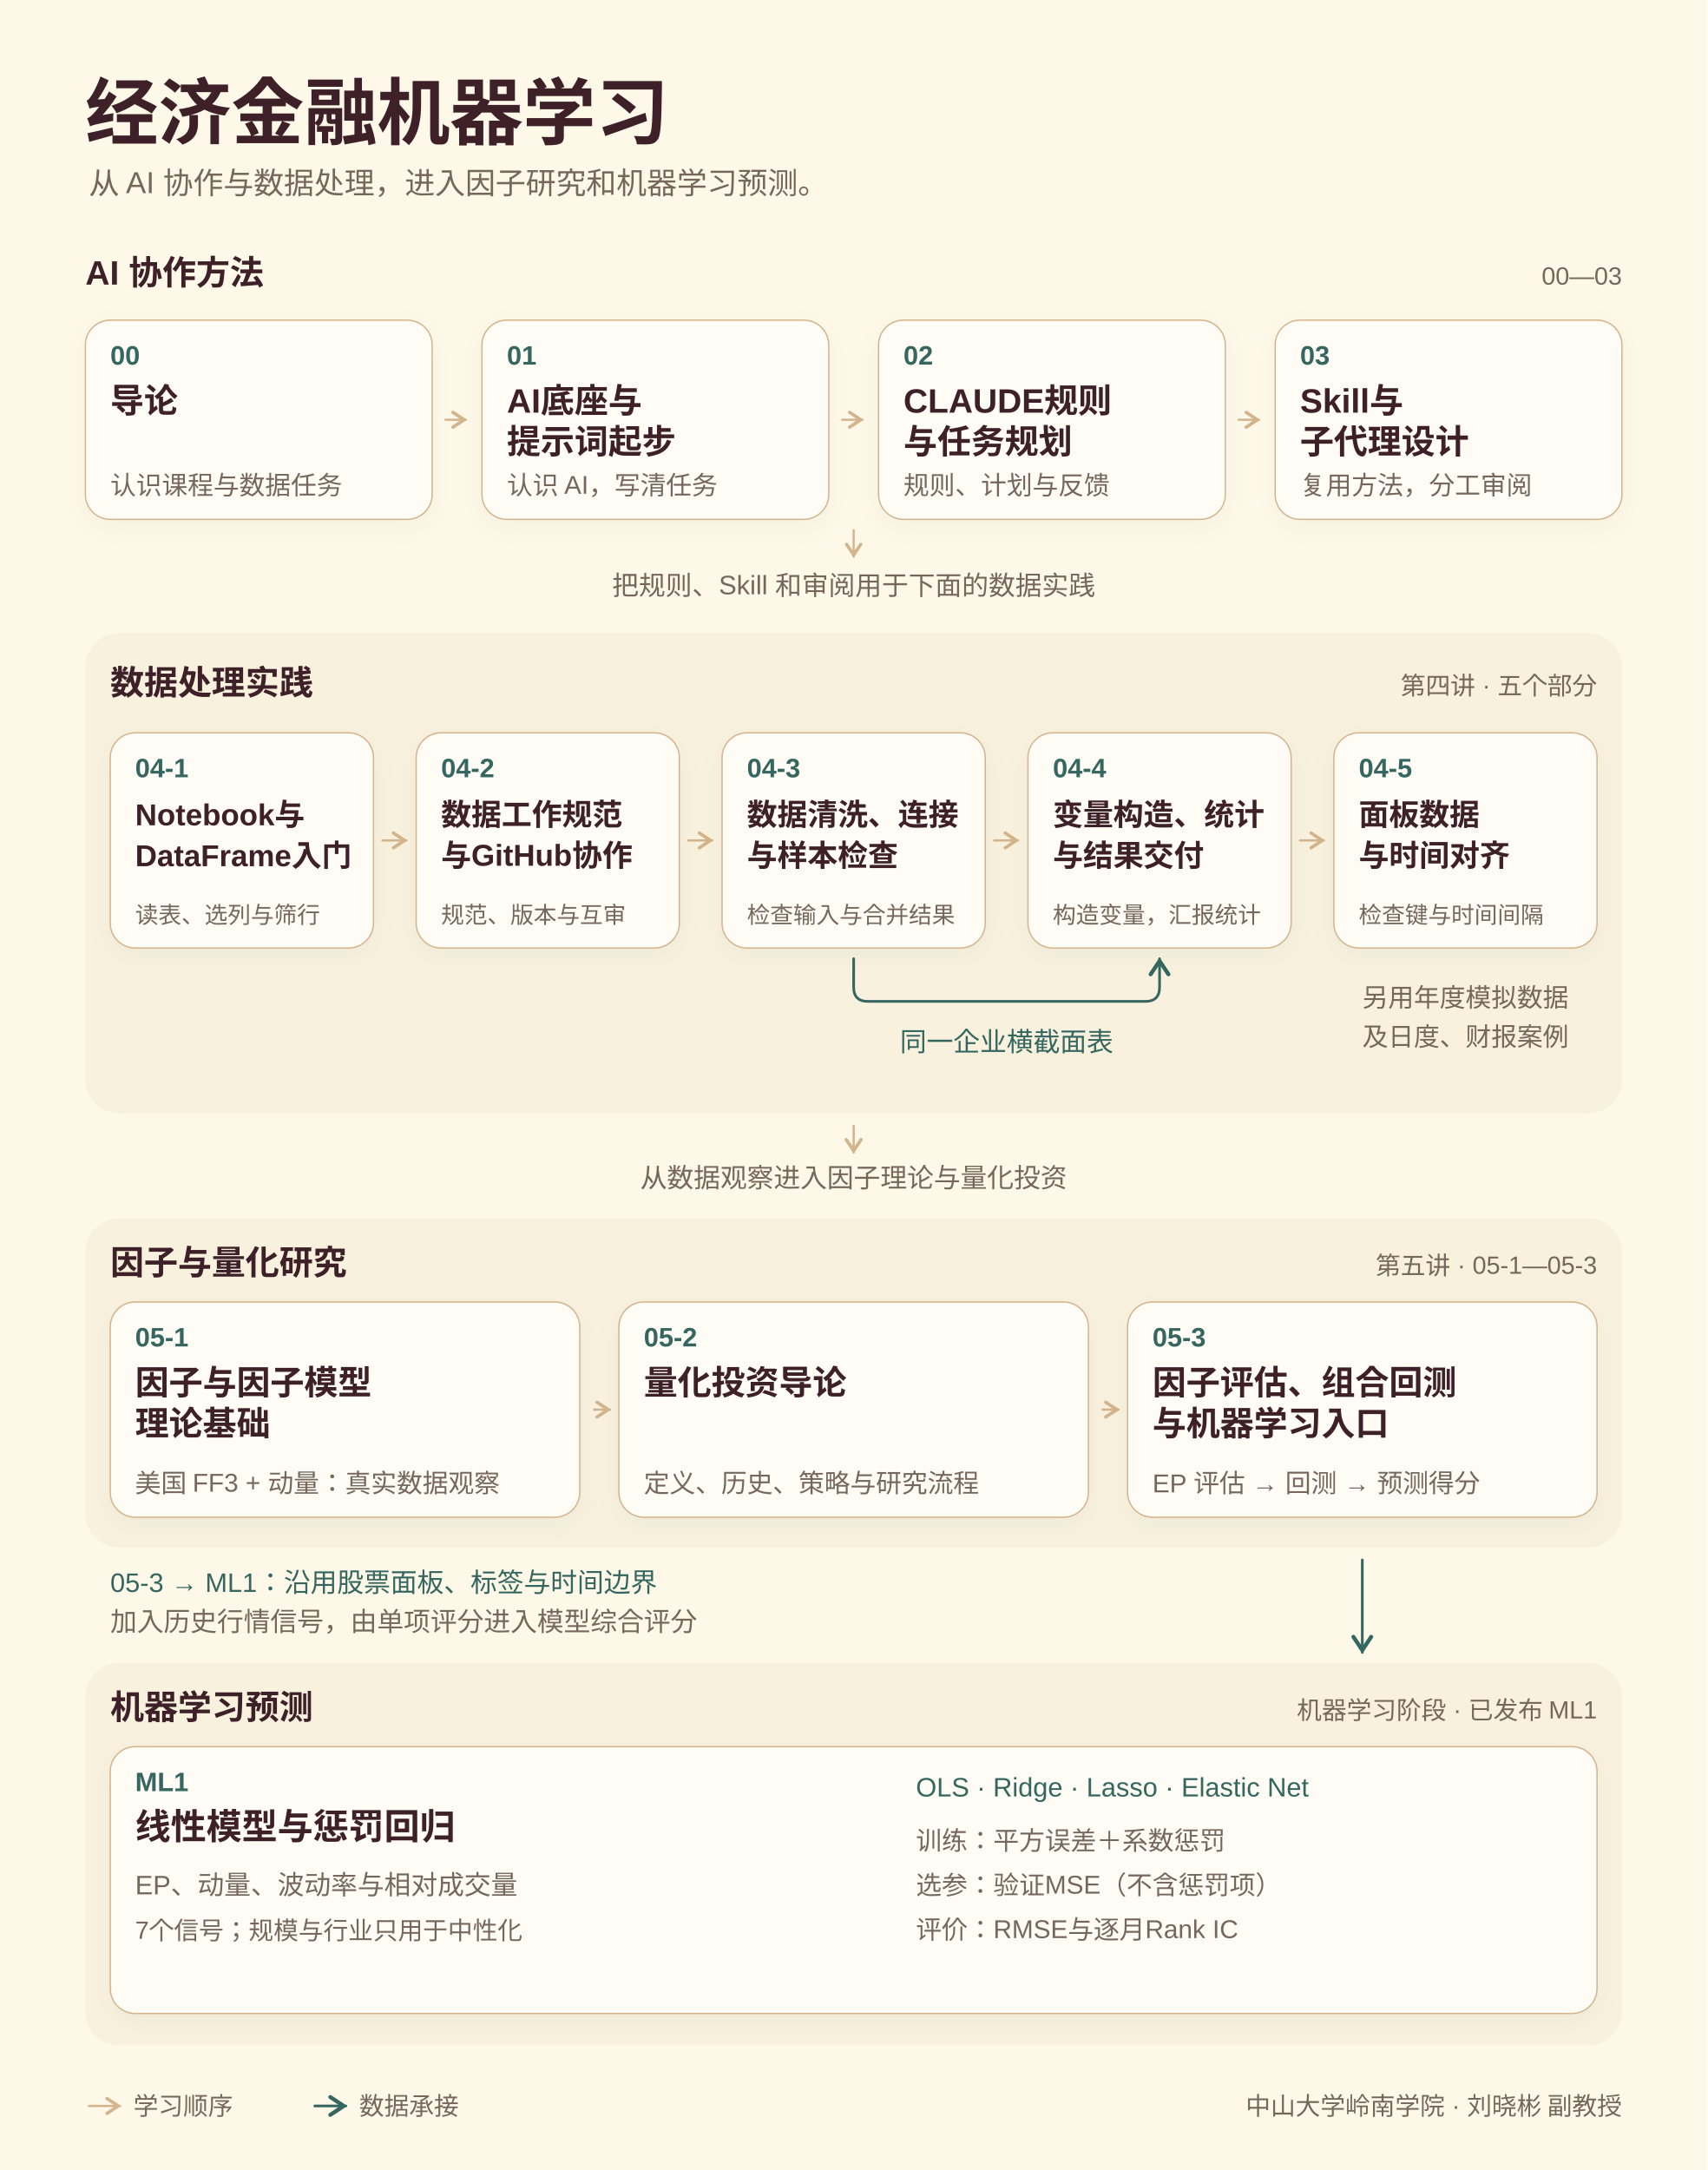
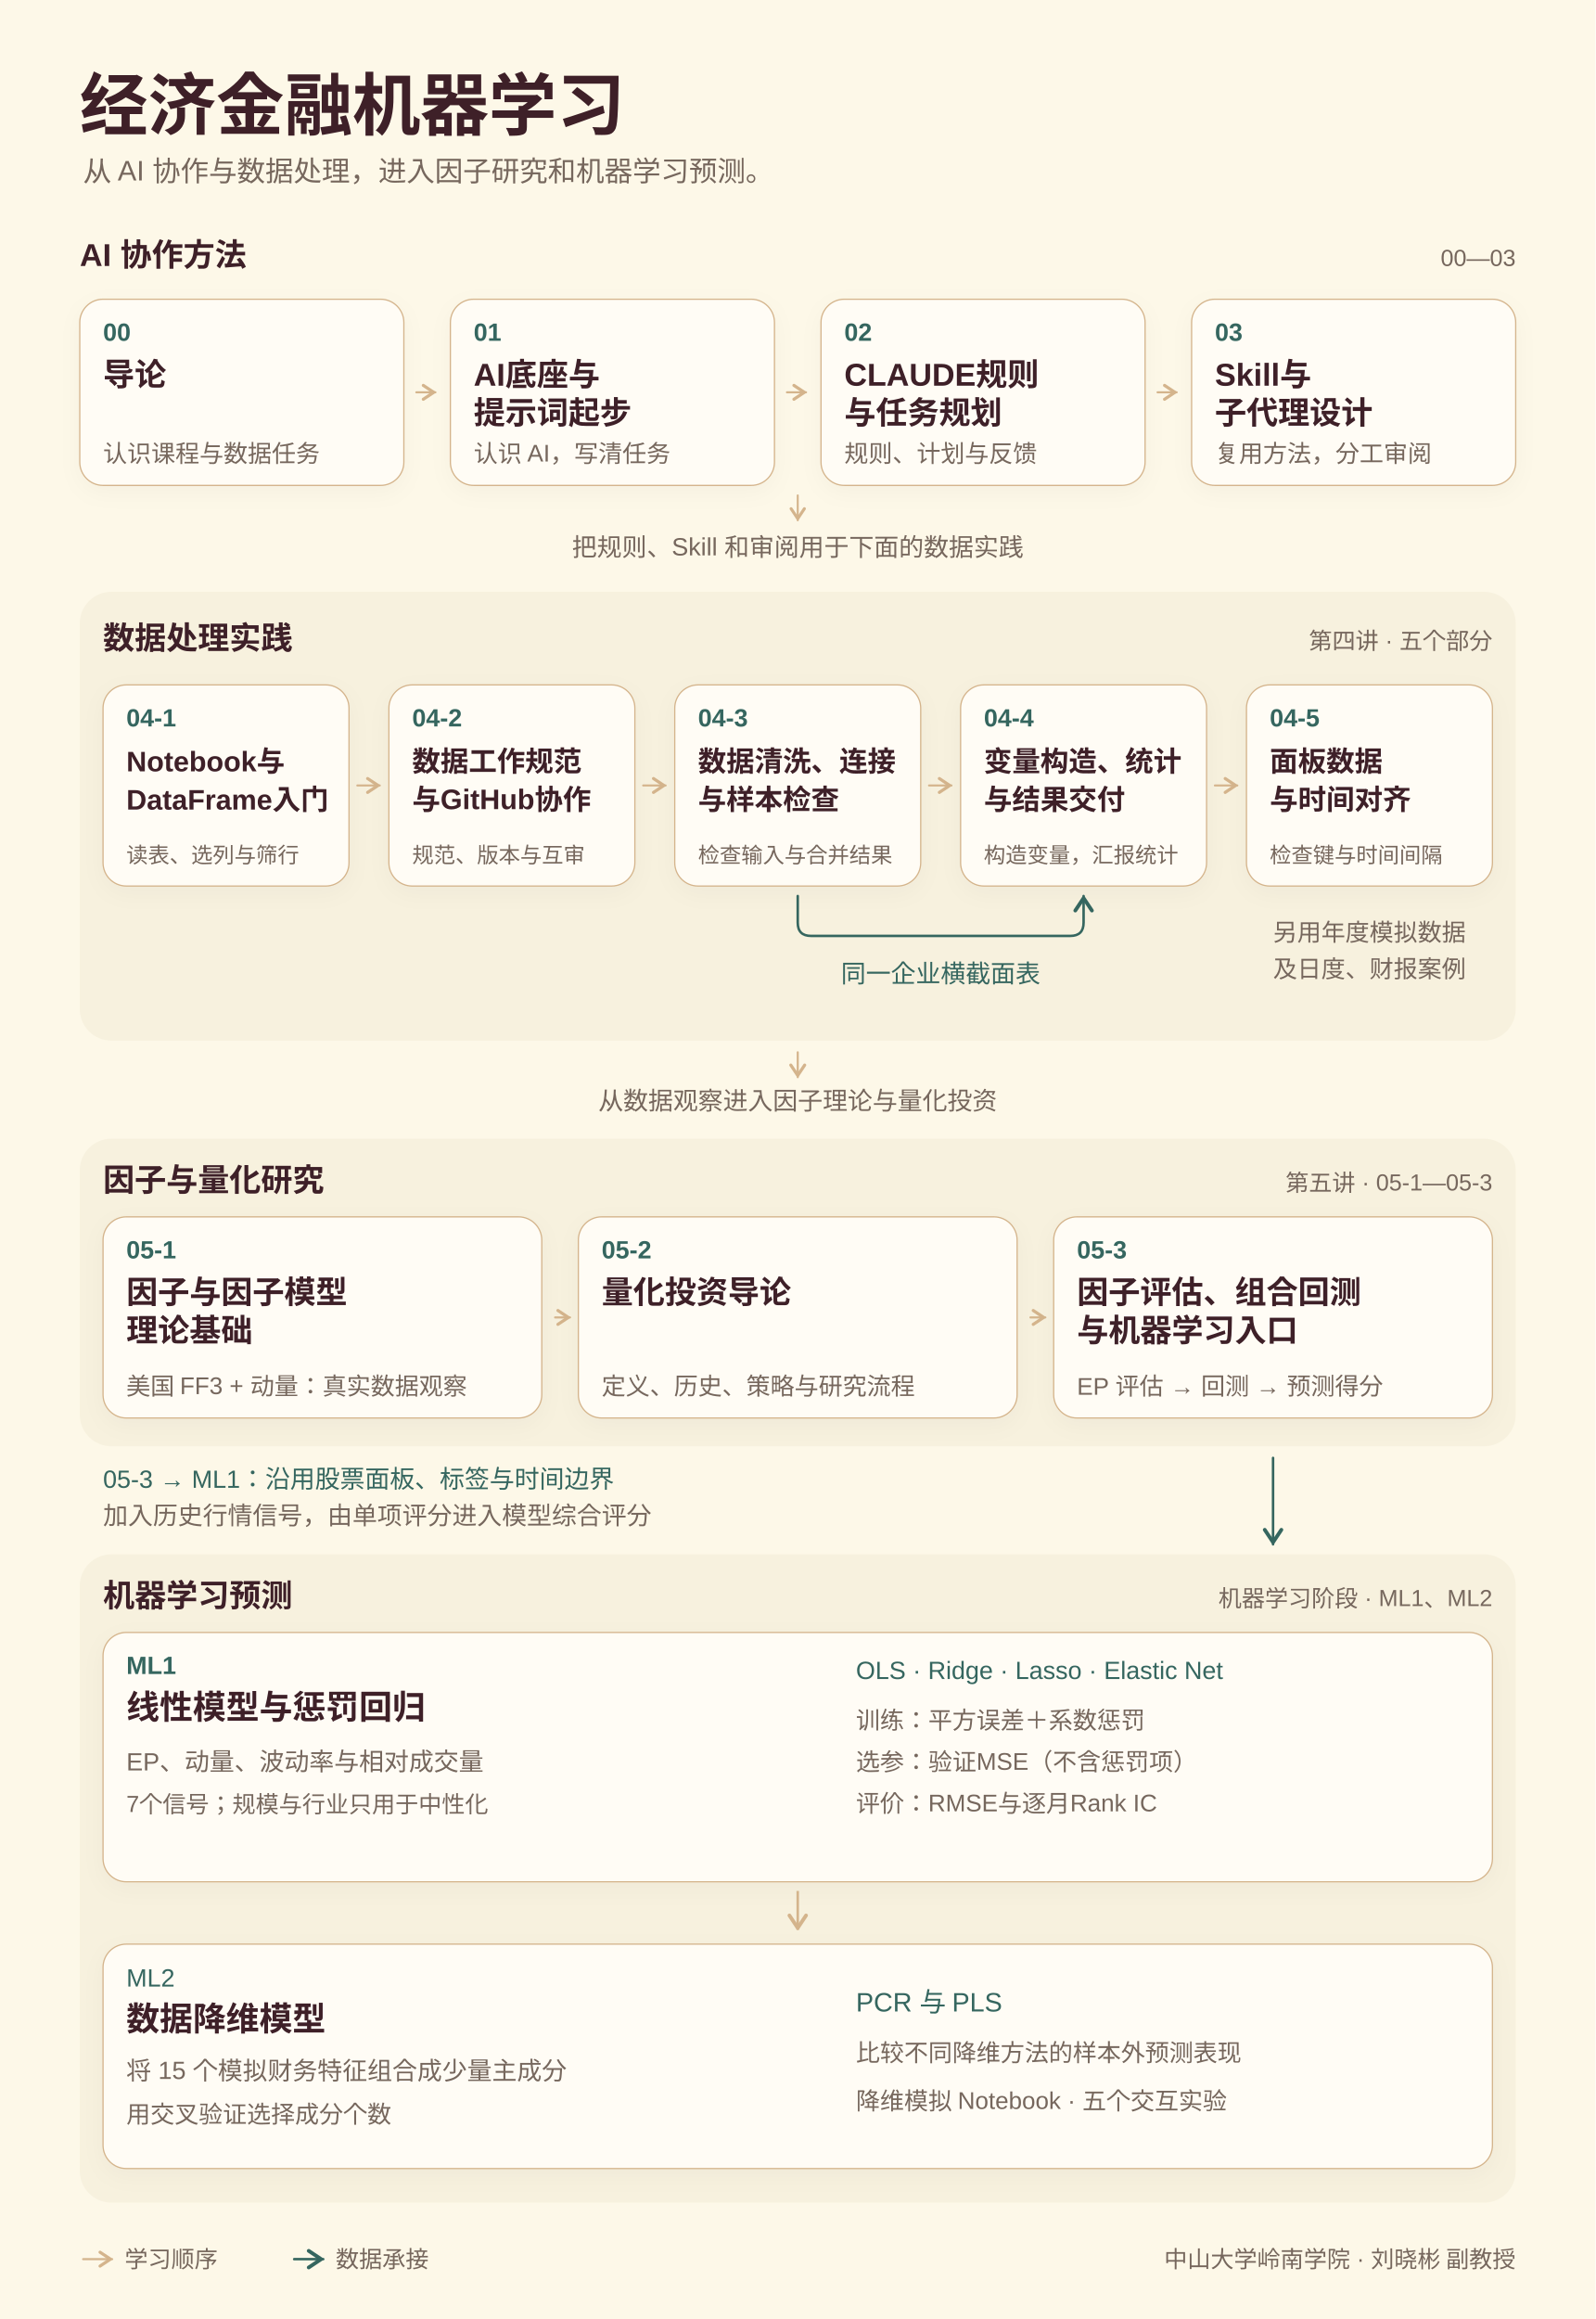
- <svg xmlns="http://www.w3.org/2000/svg" width="1920" height="2440" viewBox="0 0 1920 2440" role="img" aria-labelledby="title desc">
+ <svg xmlns="http://www.w3.org/2000/svg" width="1920" height="2790" viewBox="0 0 1920 2790" role="img" aria-labelledby="title desc">
  <defs>
    <filter id="shadow" x="-15%" y="-15%" width="130%" height="140%">
      <feDropShadow dx="0" dy="8" stdDeviation="13" flood-color="#3E2028" flood-opacity="0.035" />
    </filter>
    <marker id="arrow-gold" viewBox="0 0 12 12" refX="9" refY="6" markerWidth="10" markerHeight="10" orient="auto-start-reverse">
      <path d="M 2 2 L 8 6 L 2 10" fill="none" stroke="#D4B48C" stroke-width="1.8" stroke-linecap="round" stroke-linejoin="round" />
    </marker>
    <marker id="arrow-teal" viewBox="0 0 12 12" refX="9" refY="6" markerWidth="10" markerHeight="10" orient="auto-start-reverse">
      <path d="M 2 2 L 8 6 L 2 10" fill="none" stroke="#35665F" stroke-width="1.8" stroke-linecap="round" stroke-linejoin="round" />
    </marker>
    <style>text { font-family: -apple-system, BlinkMacSystemFont, 'SF Pro Display', 'PingFang SC', 'Helvetica Neue', Arial, sans-serif; } .heading { fill: #3E2028; font-weight: 600; } .muted { fill: #76675D; } .teal { fill: #35665F; }</style>
  </defs>
-   <rect width="1920" height="2440" fill="#FDF8E8" />
+   <rect width="1920" height="2790" fill="#FDF8E8" />
  <text x="96" y="156" font-size="82" class="heading" text-anchor="start">经济金融机器学习</text>
  <text x="100" y="218" font-size="34" class="muted" text-anchor="start">从 AI 协作与数据处理，进入因子研究和机器学习预测。</text>
  <text x="96" y="320" font-size="38" class="heading" text-anchor="start">AI 协作方法</text>
  <text x="1824" y="320" font-size="28" class="muted" text-anchor="end">00—03</text>
  <g id="course-00">
    <rect x="96" y="360" width="390" height="224" rx="28" fill="#FFFCF5" stroke="#D4B48C" stroke-width="1.5" filter="url(#shadow)" />
    <text x="124" y="410" font-size="30" class="teal" text-anchor="start" font-weight="600">00</text>
    <text x="124" y="464" font-size="38" class="heading" text-anchor="start">导论</text>
    <text x="124" y="556" font-size="29" class="muted" text-anchor="start">认识课程与数据任务</text>
  </g>
  <line x1="501" y1="472" x2="524" y2="472" stroke="#D4B48C" stroke-width="2.5" stroke-linecap="round" marker-end="url(#arrow-gold)" />
  <g id="course-01">
    <rect x="542" y="360" width="390" height="224" rx="28" fill="#FFFCF5" stroke="#D4B48C" stroke-width="1.5" filter="url(#shadow)" />
    <text x="570" y="410" font-size="30" class="teal" text-anchor="start" font-weight="600">01</text>
    <text x="570" y="464" font-size="38" class="heading" text-anchor="start">AI底座与</text>
    <text x="570" y="510" font-size="38" class="heading" text-anchor="start">提示词起步</text>
    <text x="570" y="556" font-size="29" class="muted" text-anchor="start">认识 AI，写清任务</text>
  </g>
  <line x1="947" y1="472" x2="970" y2="472" stroke="#D4B48C" stroke-width="2.5" stroke-linecap="round" marker-end="url(#arrow-gold)" />
  <g id="course-02">
    <rect x="988" y="360" width="390" height="224" rx="28" fill="#FFFCF5" stroke="#D4B48C" stroke-width="1.5" filter="url(#shadow)" />
    <text x="1016" y="410" font-size="30" class="teal" text-anchor="start" font-weight="600">02</text>
    <text x="1016" y="464" font-size="38" class="heading" text-anchor="start">CLAUDE规则</text>
    <text x="1016" y="510" font-size="38" class="heading" text-anchor="start">与任务规划</text>
    <text x="1016" y="556" font-size="29" class="muted" text-anchor="start">规则、计划与反馈</text>
  </g>
  <line x1="1393" y1="472" x2="1416" y2="472" stroke="#D4B48C" stroke-width="2.5" stroke-linecap="round" marker-end="url(#arrow-gold)" />
  <g id="course-03">
    <rect x="1434" y="360" width="390" height="224" rx="28" fill="#FFFCF5" stroke="#D4B48C" stroke-width="1.5" filter="url(#shadow)" />
    <text x="1462" y="410" font-size="30" class="teal" text-anchor="start" font-weight="600">03</text>
    <text x="1462" y="464" font-size="38" class="heading" text-anchor="start">Skill与</text>
    <text x="1462" y="510" font-size="38" class="heading" text-anchor="start">子代理设计</text>
    <text x="1462" y="556" font-size="29" class="muted" text-anchor="start">复用方法，分工审阅</text>
  </g>
  <line x1="960" y1="596" x2="960" y2="626" stroke="#D4B48C" stroke-width="2.4" stroke-linecap="round" marker-end="url(#arrow-gold)" />
  <text x="960" y="669" font-size="30" class="muted" text-anchor="middle">把规则、Skill 和审阅用于下面的数据实践</text>
  <rect x="96" y="712" width="1728" height="540" rx="38" fill="#F7F1DE" />
  <text x="124" y="781" font-size="38" class="heading" text-anchor="start">数据处理实践</text>
  <text x="1796" y="781" font-size="28" class="muted" text-anchor="end">第四讲 · 五个部分</text>
  <g id="course-04-1">
    <rect x="124" y="824" width="296" height="242" rx="28" fill="#FFFCF5" stroke="#D4B48C" stroke-width="1.5" filter="url(#shadow)" />
    <text x="152" y="874" font-size="30" class="teal" text-anchor="start" font-weight="600">04-1</text>
    <text x="152" y="928" font-size="34" class="heading" text-anchor="start">Notebook与</text>
    <text x="152" y="974" font-size="34" class="heading" text-anchor="start">DataFrame入门</text>
    <text x="152" y="1038" font-size="26" class="muted" text-anchor="start">读表、选列与筛行</text>
  </g>
  <line x1="430" y1="945" x2="457" y2="945" stroke="#D4B48C" stroke-width="2.5" stroke-linecap="round" marker-end="url(#arrow-gold)" />
  <g id="course-04-2">
    <rect x="468" y="824" width="296" height="242" rx="28" fill="#FFFCF5" stroke="#D4B48C" stroke-width="1.5" filter="url(#shadow)" />
    <text x="496" y="874" font-size="30" class="teal" text-anchor="start" font-weight="600">04-2</text>
    <text x="496" y="928" font-size="34" class="heading" text-anchor="start">数据工作规范</text>
    <text x="496" y="974" font-size="34" class="heading" text-anchor="start">与GitHub协作</text>
    <text x="496" y="1038" font-size="26" class="muted" text-anchor="start">规范、版本与互审</text>
  </g>
  <line x1="774" y1="945" x2="801" y2="945" stroke="#D4B48C" stroke-width="2.5" stroke-linecap="round" marker-end="url(#arrow-gold)" />
  <g id="course-04-3">
    <rect x="812" y="824" width="296" height="242" rx="28" fill="#FFFCF5" stroke="#D4B48C" stroke-width="1.5" filter="url(#shadow)" />
    <text x="840" y="874" font-size="30" class="teal" text-anchor="start" font-weight="600">04-3</text>
    <text x="840" y="928" font-size="34" class="heading" text-anchor="start">数据清洗、连接</text>
    <text x="840" y="974" font-size="34" class="heading" text-anchor="start">与样本检查</text>
    <text x="840" y="1038" font-size="26" class="muted" text-anchor="start">检查输入与合并结果</text>
  </g>
  <line x1="1118" y1="945" x2="1145" y2="945" stroke="#D4B48C" stroke-width="2.5" stroke-linecap="round" marker-end="url(#arrow-gold)" />
  <g id="course-04-4">
    <rect x="1156" y="824" width="296" height="242" rx="28" fill="#FFFCF5" stroke="#D4B48C" stroke-width="1.5" filter="url(#shadow)" />
    <text x="1184" y="874" font-size="30" class="teal" text-anchor="start" font-weight="600">04-4</text>
    <text x="1184" y="928" font-size="34" class="heading" text-anchor="start">变量构造、统计</text>
    <text x="1184" y="974" font-size="34" class="heading" text-anchor="start">与结果交付</text>
    <text x="1184" y="1038" font-size="26" class="muted" text-anchor="start">构造变量，汇报统计</text>
  </g>
  <line x1="1462" y1="945" x2="1489" y2="945" stroke="#D4B48C" stroke-width="2.5" stroke-linecap="round" marker-end="url(#arrow-gold)" />
  <g id="course-04-5">
    <rect x="1500" y="824" width="296" height="242" rx="28" fill="#FFFCF5" stroke="#D4B48C" stroke-width="1.5" filter="url(#shadow)" />
    <text x="1528" y="874" font-size="30" class="teal" text-anchor="start" font-weight="600">04-5</text>
    <text x="1528" y="928" font-size="34" class="heading" text-anchor="start">面板数据</text>
    <text x="1528" y="974" font-size="34" class="heading" text-anchor="start">与时间对齐</text>
    <text x="1528" y="1038" font-size="26" class="muted" text-anchor="start">检查键与时间间隔</text>
  </g>
  <path d="M 960 1078 V 1110 Q 960 1126 976 1126 H 1288 Q 1304 1126 1304 1110 V 1078" fill="none" stroke="#35665F" stroke-width="3" stroke-linecap="round" stroke-linejoin="round" marker-end="url(#arrow-teal)" />
  <text x="1132" y="1182" font-size="30" class="teal" text-anchor="middle" font-weight="500">同一企业横截面表</text>
  <text x="1648" y="1132" font-size="29" class="muted" text-anchor="middle">另用年度模拟数据</text>
  <text x="1648" y="1176" font-size="29" class="muted" text-anchor="middle">及日度、财报案例</text>
  <line x1="960" y1="1266" x2="960" y2="1296" stroke="#D4B48C" stroke-width="2.5" stroke-linecap="round" marker-end="url(#arrow-gold)" />
  <text x="960" y="1335" font-size="30" class="muted" text-anchor="middle">从数据观察进入因子理论与量化投资</text>
  <rect x="96" y="1370" width="1728" height="370" rx="38" fill="#F7F1DE" />
  <text x="124" y="1433" font-size="38" class="heading" text-anchor="start">因子与量化研究</text>
  <text x="1796" y="1433" font-size="28" class="muted" text-anchor="end">第五讲 · 05-1—05-3</text>
  <g id="course-05-1">
    <rect x="124" y="1464" width="528" height="242" rx="28" fill="#FFFCF5" stroke="#D4B48C" stroke-width="1.5" filter="url(#shadow)" />
    <text x="152" y="1514" font-size="30" class="teal" text-anchor="start" font-weight="600">05-1</text>
    <text x="152" y="1568" font-size="38" class="heading" text-anchor="start">因子与因子模型</text>
    <text x="152" y="1614" font-size="38" class="heading" text-anchor="start">理论基础</text>
    <text x="152" y="1678" font-size="29" class="muted" text-anchor="start">美国 FF3 + 动量：真实数据观察</text>
  </g>
  <line x1="668" y1="1585" x2="686" y2="1585" stroke="#D4B48C" stroke-width="2.5" stroke-linecap="round" marker-end="url(#arrow-gold)" />
  <g id="course-05-2">
    <rect x="696" y="1464" width="528" height="242" rx="28" fill="#FFFCF5" stroke="#D4B48C" stroke-width="1.5" filter="url(#shadow)" />
    <text x="724" y="1514" font-size="30" class="teal" text-anchor="start" font-weight="600">05-2</text>
    <text x="724" y="1568" font-size="38" class="heading" text-anchor="start">量化投资导论</text>
    <text x="724" y="1678" font-size="29" class="muted" text-anchor="start">定义、历史、策略与研究流程</text>
  </g>
  <line x1="1240" y1="1585" x2="1258" y2="1585" stroke="#D4B48C" stroke-width="2.5" stroke-linecap="round" marker-end="url(#arrow-gold)" />
  <g id="course-05-3">
    <rect x="1268" y="1464" width="528" height="242" rx="28" fill="#FFFCF5" stroke="#D4B48C" stroke-width="1.5" filter="url(#shadow)" />
    <text x="1296" y="1514" font-size="30" class="teal" text-anchor="start" font-weight="600">05-3</text>
    <text x="1296" y="1568" font-size="38" class="heading" text-anchor="start">因子评估、组合回测</text>
    <text x="1296" y="1614" font-size="38" class="heading" text-anchor="start">与机器学习入口</text>
    <text x="1296" y="1678" font-size="29" class="muted" text-anchor="start">EP 评估 → 回测 → 预测得分</text>
  </g>
  <text x="124" y="1790" font-size="30" class="teal" text-anchor="start">05-3 → ML1：沿用股票面板、标签与时间边界</text>
  <text x="124" y="1834" font-size="30" class="muted" text-anchor="start">加入历史行情信号，由单项评分进入模型综合评分</text>
  <line x1="1532" y1="1754" x2="1532" y2="1858" stroke="#35665F" stroke-width="3" stroke-linecap="round" marker-end="url(#arrow-teal)" />
-   <rect x="96" y="1870" width="1728" height="430" rx="38" fill="#F7F1DE" />
+   <rect x="96" y="1870" width="1728" height="780" rx="38" fill="#F7F1DE" />
  <text x="124" y="1933" font-size="38" class="heading" text-anchor="start">机器学习预测</text>
-   <text x="1796" y="1933" font-size="28" class="muted" text-anchor="end">机器学习阶段 · 已发布 ML1</text>
+   <text x="1796" y="1933" font-size="28" class="muted" text-anchor="end">机器学习阶段 · ML1、ML2</text>
  <g id="course-ML1">
    <rect x="124" y="1964" width="1672" height="300" rx="28" fill="#FFFCF5" stroke="#D4B48C" stroke-width="1.5" filter="url(#shadow)" />
    <text x="152" y="2014" font-size="30" class="teal" text-anchor="start" font-weight="600">ML1</text>
    <text x="152" y="2068" font-size="40" class="heading" text-anchor="start">线性模型与惩罚回归</text>
    <text x="152" y="2130" font-size="30" class="muted" text-anchor="start">EP、动量、波动率与相对成交量</text>
    <text x="152" y="2180" font-size="28" class="muted" text-anchor="start">7个信号；规模与行业只用于中性化</text>
    <text x="1030" y="2020" font-size="30" class="teal" text-anchor="start" font-weight="500">OLS · Ridge · Lasso · Elastic Net</text>
    <text x="1030" y="2080" font-size="29" class="muted" text-anchor="start">训练：平方误差＋系数惩罚</text>
    <text x="1030" y="2130" font-size="29" class="muted" text-anchor="start">选参：验证MSE（不含惩罚项）</text>
    <text x="1030" y="2180" font-size="29" class="muted" text-anchor="start">评价：RMSE与逐月Rank IC</text>
  </g>
-   <line x1="100" y1="2368" x2="135" y2="2368" stroke="#D4B48C" stroke-width="2.5" stroke-linecap="round" marker-end="url(#arrow-gold)" />
-   <text x="150" y="2378" font-size="28" class="muted" text-anchor="start">学习顺序</text>
-   <line x1="354" y1="2368" x2="389" y2="2368" stroke="#35665F" stroke-width="3" stroke-linecap="round" marker-end="url(#arrow-teal)" />
-   <text x="404" y="2378" font-size="28" class="muted" text-anchor="start">数据承接</text>
-   <text x="1824" y="2378" font-size="28" class="muted" text-anchor="end">中山大学岭南学院 · 刘晓彬 副教授</text>
+   <line x1="960" y1="2275" x2="960" y2="2322" stroke="#D4B48C" stroke-width="3" marker-end="url(#arrow-gold)" />
+   <g id="course-ML2">
+     <rect x="124" y="2339" width="1672" height="270" rx="28" fill="#FFFCF5" stroke="#D4B48C" stroke-width="1.5" filter="url(#shadow)" />
+     <text x="152" y="2390" font-size="30" class="teal">ML2</text>
+     <text x="152" y="2443" font-size="40" class="heading">数据降维模型</text>
+     <text x="152" y="2502" font-size="30" class="muted">将 15 个模拟财务特征组合成少量主成分</text>
+     <text x="152" y="2554" font-size="29" class="muted">用交叉验证选择成分个数</text>
+     <text x="1030" y="2420" font-size="32" class="teal">PCR 与 PLS</text>
+     <text x="1030" y="2480" font-size="29" class="muted">比较不同降维方法的样本外预测表现</text>
+     <text x="1030" y="2538" font-size="29" class="muted">降维模拟 Notebook · 五个交互实验</text>
+   </g>
+   <line x1="100" y1="2718" x2="135" y2="2718" stroke="#D4B48C" stroke-width="2.5" stroke-linecap="round" marker-end="url(#arrow-gold)" />
+   <text x="150" y="2728" font-size="28" class="muted" text-anchor="start">学习顺序</text>
+   <line x1="354" y1="2718" x2="389" y2="2718" stroke="#35665F" stroke-width="3" stroke-linecap="round" marker-end="url(#arrow-teal)" />
+   <text x="404" y="2728" font-size="28" class="muted" text-anchor="start">数据承接</text>
+   <text x="1824" y="2728" font-size="28" class="muted" text-anchor="end">中山大学岭南学院 · 刘晓彬 副教授</text>
</svg>
